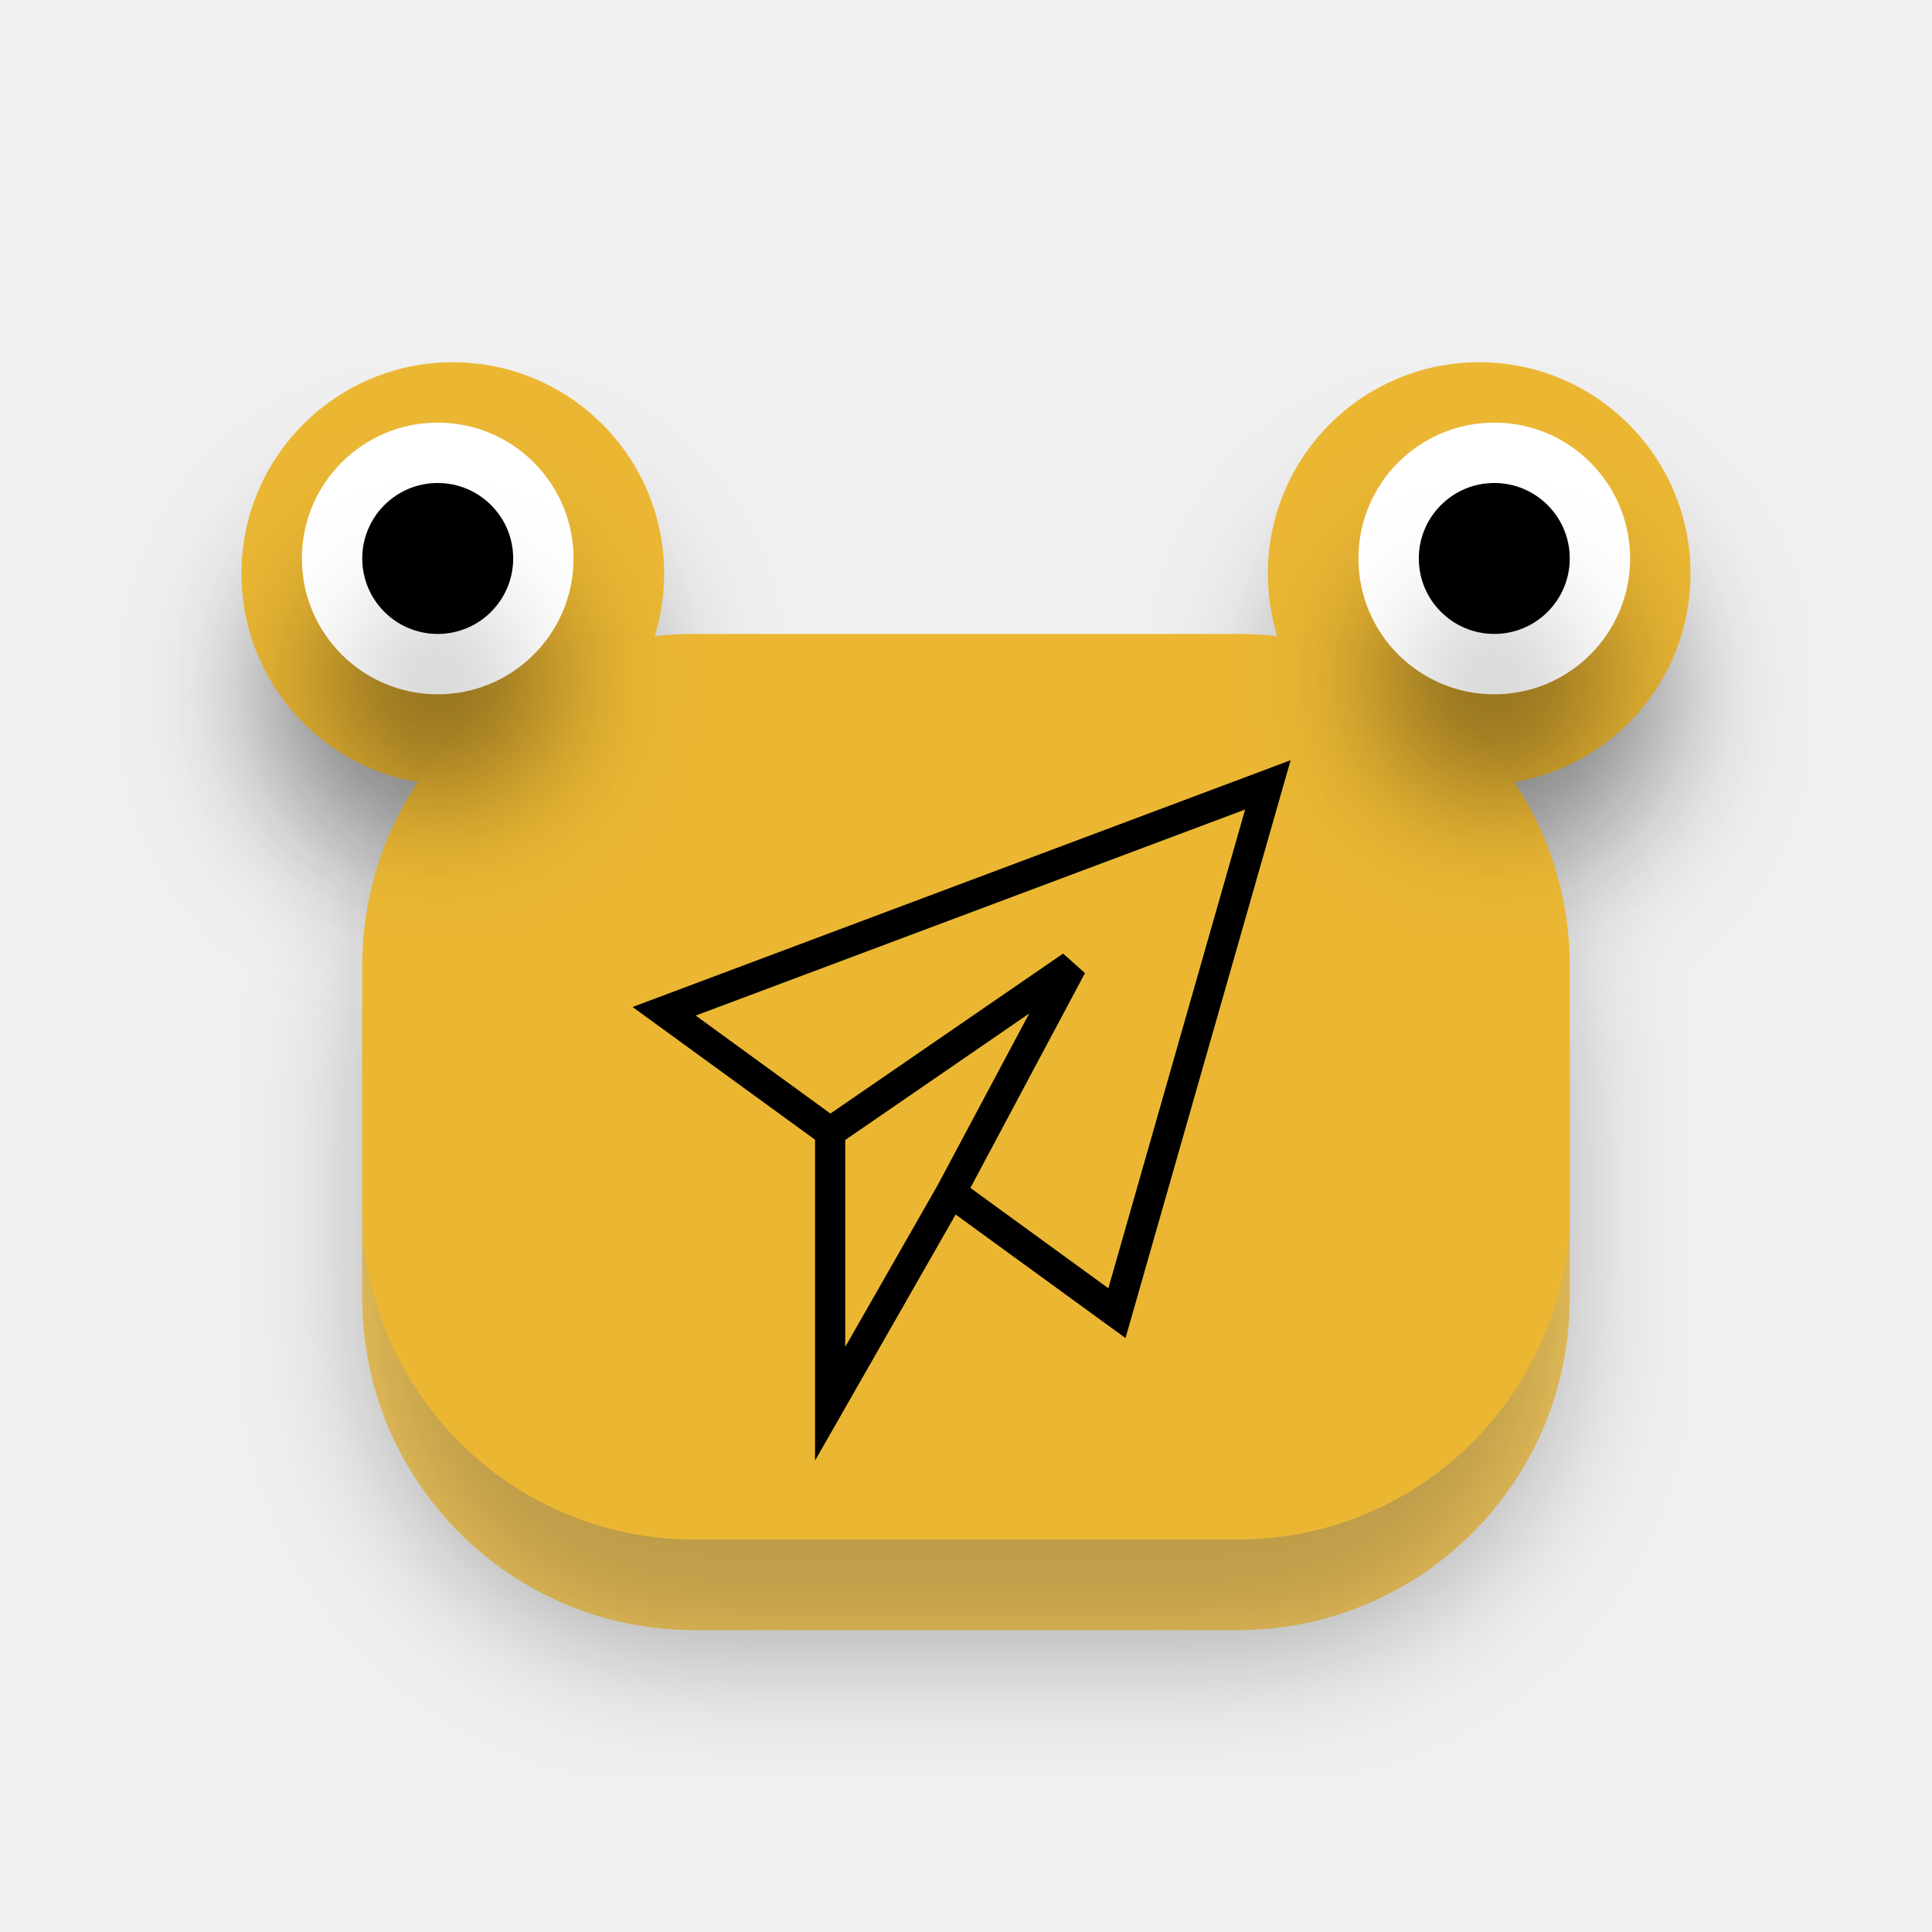
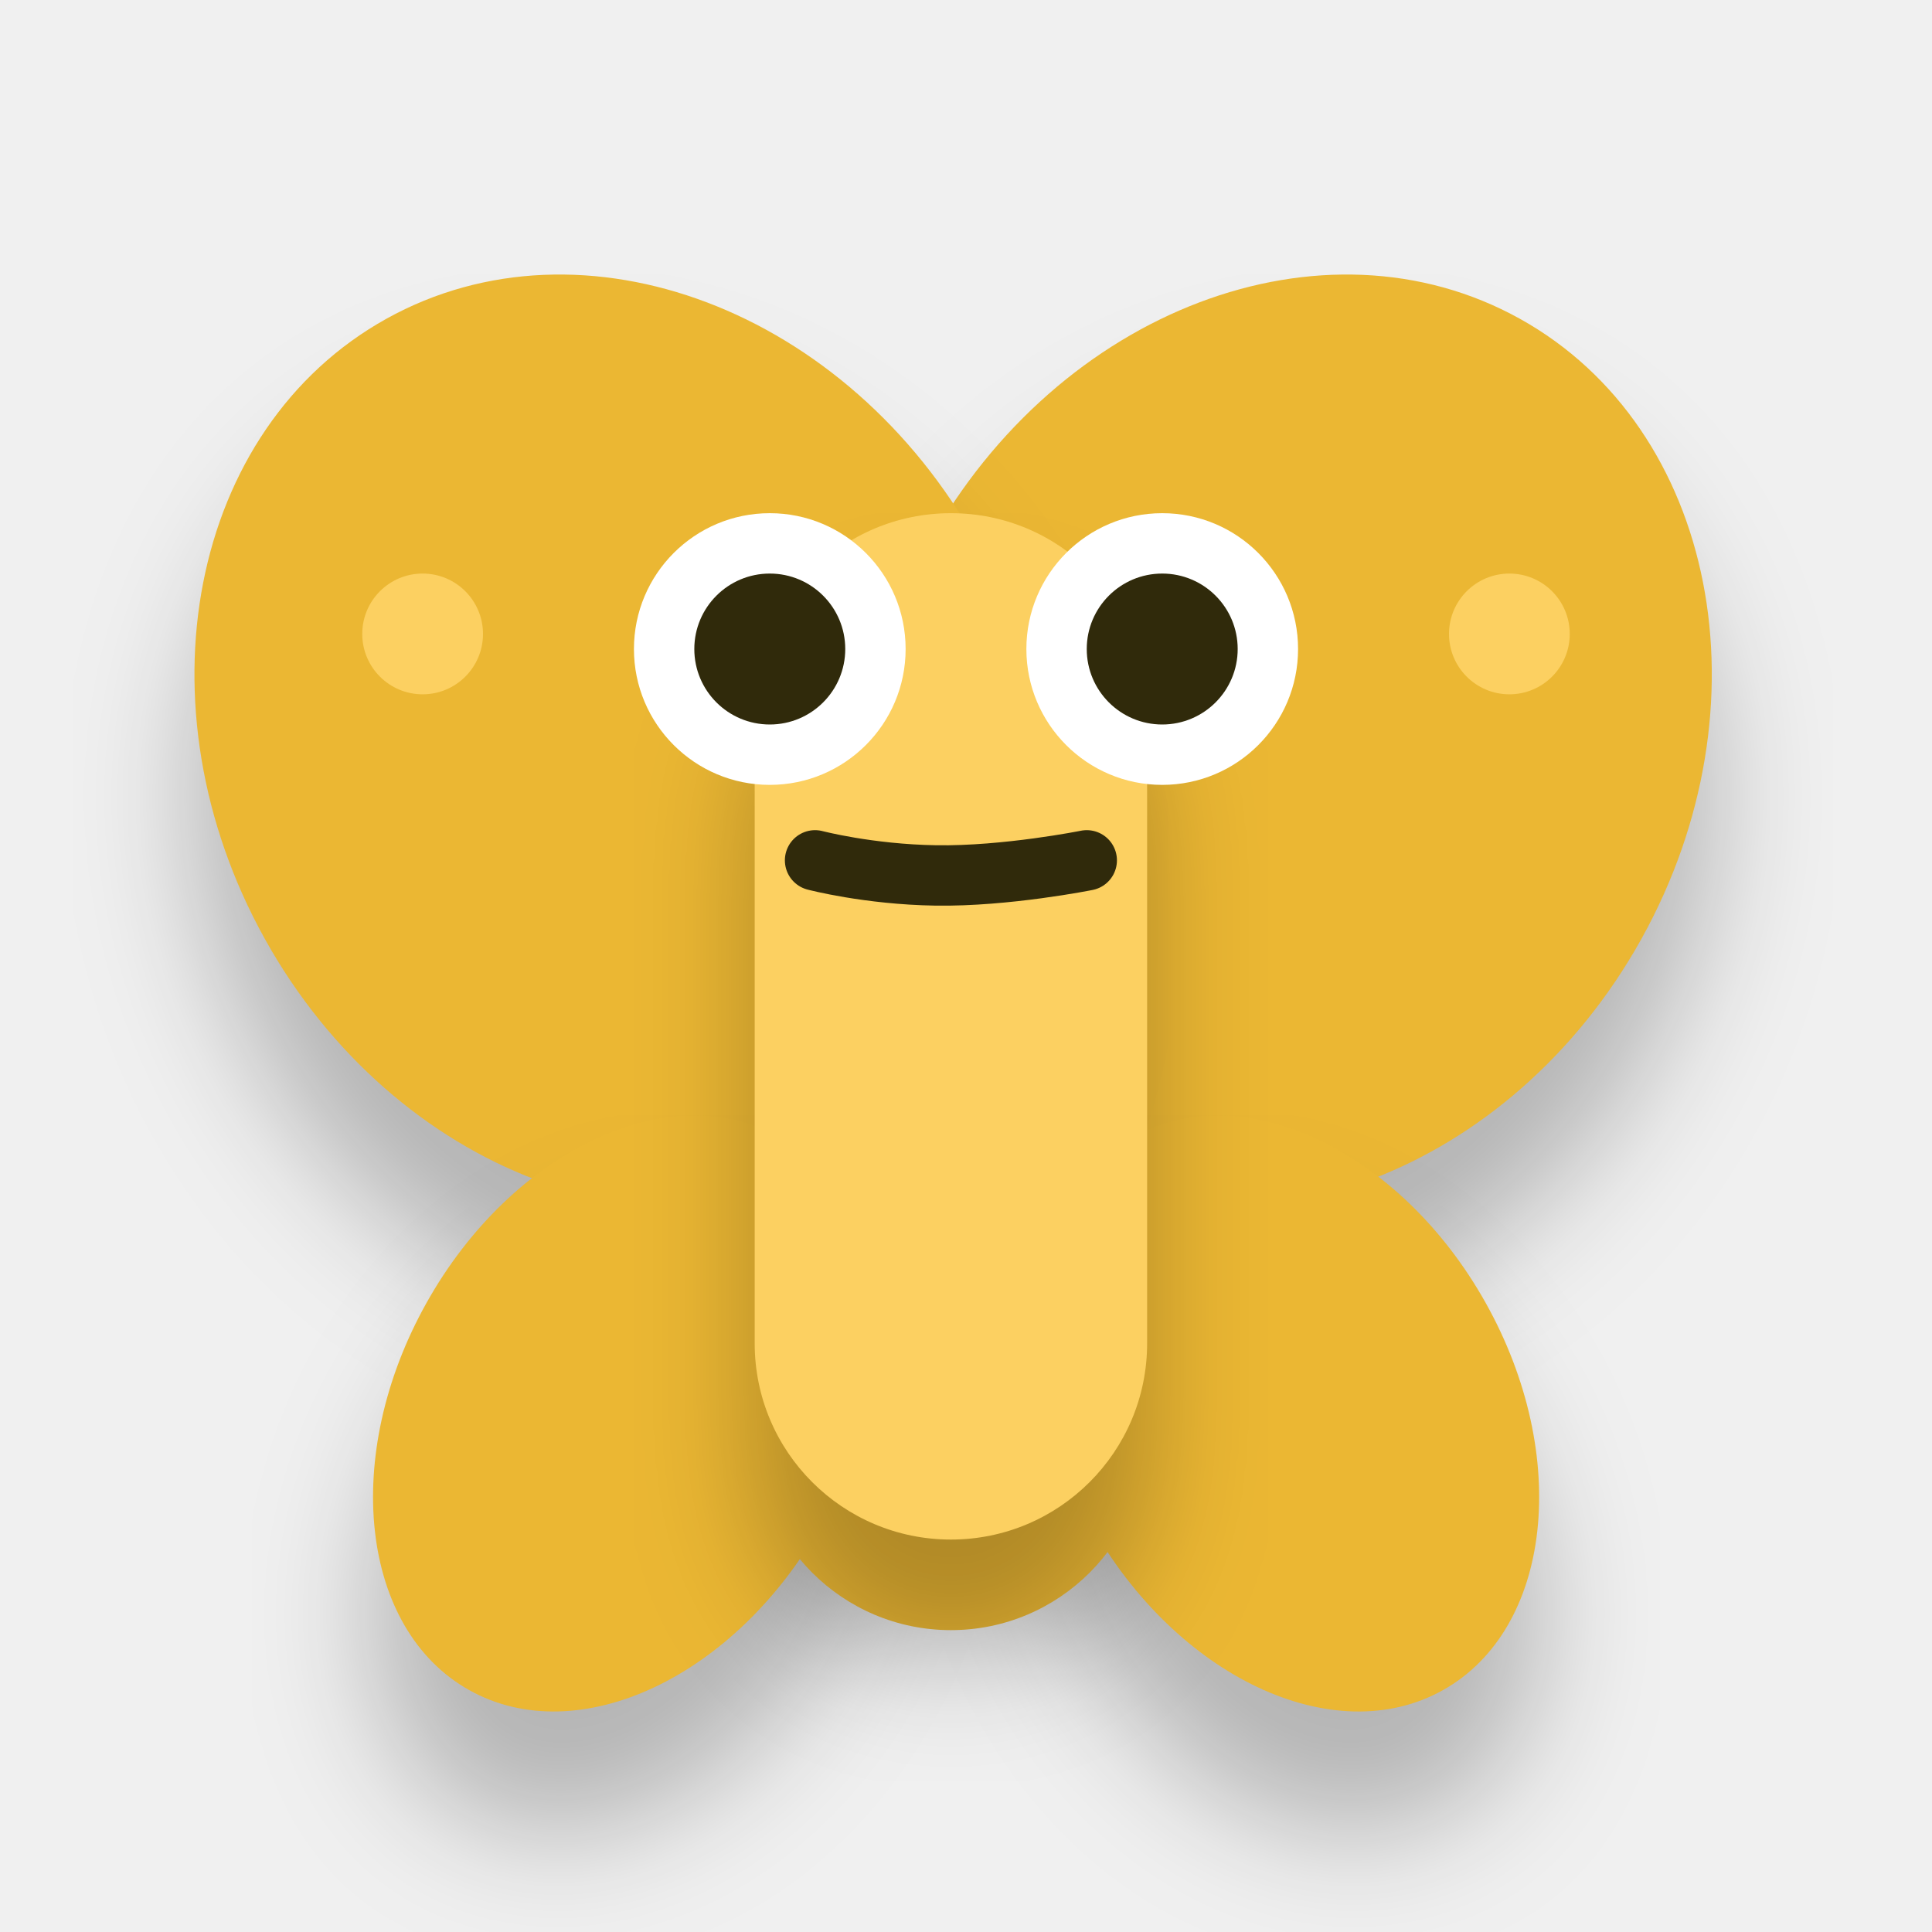
<svg xmlns="http://www.w3.org/2000/svg" width="64" height="64" viewBox="0 0 64 64" fill="none">
-   <g filter="url(#filter0_d)">
-     <circle cx="15" cy="19" r="7" fill="#EBB733" />
+   <g clip-path="url(#clip0_1313_30)">
+     <g filter="url(#filter0_d_1313_30)">
+       <ellipse cx="42.574" cy="24.544" rx="13.5" ry="16" transform="rotate(29.0721 42.5737 24.5439)" fill="#EBB733" />
+     </g>
+     <g filter="url(#filter1_d_1313_30)">
+       <ellipse cx="20.573" cy="24.544" rx="13.5" ry="16" transform="rotate(-29.07 20.5734 24.5438)" fill="#EBB733" />
+     </g>
+     <g filter="url(#filter2_d_1313_30)">
+       <ellipse cx="20.672" cy="46.825" rx="7.5" ry="10.5" transform="rotate(29.23 20.6723 46.8254)" fill="#EBB733" />
+     </g>
+     <g filter="url(#filter3_d_1313_30)">
+       <ellipse cx="42.672" cy="46.825" rx="7.5" ry="10.5" transform="rotate(-29.2308 42.6724 46.8254)" fill="#EBB733" />
+     </g>
+     <rect x="25" y="24" width="13" height="30" rx="6.5" fill="#EBB733" />
+     <g filter="url(#filter4_d_1313_30)">
+       <rect x="25" y="17" width="13" height="34" rx="6.5" fill="#FCD061" />
+     </g>
+     <path d="M27 28.5C27 28.5 28.764 28.965 31 29C33.334 29.037 36 28.5 36 28.5" stroke="#302A0B" stroke-width="2" stroke-linecap="round" stroke-linejoin="round" />
+     <ellipse cx="27" cy="23" rx="2" ry="1" fill="#FCD061" />
+     <ellipse cx="36" cy="23" rx="2" ry="1" fill="#FCD061" />
+     <circle cx="25.5" cy="21.5" r="4.5" fill="white" />
+     <circle cx="25.5" cy="21.5" r="2.5" fill="#302A0B" />
+     <circle cx="38.5" cy="21.5" r="4.5" fill="white" />
+     <circle cx="38.5" cy="21.5" r="2.5" fill="#302A0B" />
+     <circle cx="50" cy="21" r="2" fill="#FCD061" />
+     <circle cx="14" cy="21" r="2" fill="#FCD061" />
  </g>
-   <g filter="url(#filter1_d)">
-     <circle cx="49" cy="19" r="7" fill="#EBB733" />
-   </g>
-   <rect x="12" y="24" width="40" height="30" rx="11" fill="#FCD061" />
-   <g filter="url(#filter2_d)">
-     <rect x="12" y="21" width="40" height="30" rx="11" fill="#EBB733" />
-   </g>
-   <g filter="url(#filter3_d)">
-     <circle cx="14.5" cy="18.5" r="4.5" fill="white" />
-   </g>
-   <g filter="url(#filter4_d)">
-     <circle cx="14.5" cy="18.5" r="2.5" fill="black" />
-   </g>
-   <g filter="url(#filter5_d)">
-     <circle cx="49.5" cy="18.5" r="4.5" fill="white" />
-   </g>
-   <g filter="url(#filter6_d)">
-     <circle cx="49.5" cy="18.5" r="2.5" fill="black" />
-   </g>
-   <path d="M27.5 37.5V46.5L31.5 39.5M27.5 37.5L22 33.5L42 26L37 43.5L31.5 39.5M27.5 37.5L35.5 32L31.5 39.5" stroke="black" />
  <defs>
-     <filter id="filter0_d" x="4" y="12" width="22" height="22" filterUnits="userSpaceOnUse" color-interpolation-filters="sRGB">
+     <filter id="filter0_d_1313_30" x="24.442" y="9.094" width="36.264" height="38.9" filterUnits="userSpaceOnUse" color-interpolation-filters="sRGB">
      <feFlood flood-opacity="0" result="BackgroundImageFix" />
      <feColorMatrix in="SourceAlpha" type="matrix" values="0 0 0 0 0 0 0 0 0 0 0 0 0 0 0 0 0 0 127 0" result="hardAlpha" />
      <feOffset dy="4" />
      <feGaussianBlur stdDeviation="2" />
      <feColorMatrix type="matrix" values="0 0 0 0 0 0 0 0 0 0 0 0 0 0 0 0 0 0 0.25 0" />
-       <feBlend mode="normal" in2="BackgroundImageFix" result="effect1_dropShadow" />
-       <feBlend mode="normal" in="SourceGraphic" in2="effect1_dropShadow" result="shape" />
+       <feBlend mode="normal" in2="BackgroundImageFix" result="effect1_dropShadow_1313_30" />
+       <feBlend mode="normal" in="SourceGraphic" in2="effect1_dropShadow_1313_30" result="shape" />
    </filter>
-     <filter id="filter1_d" x="38" y="12" width="22" height="22" filterUnits="userSpaceOnUse" color-interpolation-filters="sRGB">
+     <filter id="filter1_d_1313_30" x="2.442" y="9.094" width="36.263" height="38.9" filterUnits="userSpaceOnUse" color-interpolation-filters="sRGB">
      <feFlood flood-opacity="0" result="BackgroundImageFix" />
      <feColorMatrix in="SourceAlpha" type="matrix" values="0 0 0 0 0 0 0 0 0 0 0 0 0 0 0 0 0 0 127 0" result="hardAlpha" />
      <feOffset dy="4" />
      <feGaussianBlur stdDeviation="2" />
      <feColorMatrix type="matrix" values="0 0 0 0 0 0 0 0 0 0 0 0 0 0 0 0 0 0 0.25 0" />
-       <feBlend mode="normal" in2="BackgroundImageFix" result="effect1_dropShadow" />
-       <feBlend mode="normal" in="SourceGraphic" in2="effect1_dropShadow" result="shape" />
+       <feBlend mode="normal" in2="BackgroundImageFix" result="effect1_dropShadow_1313_30" />
+       <feBlend mode="normal" in="SourceGraphic" in2="effect1_dropShadow_1313_30" result="shape" />
    </filter>
-     <filter id="filter2_d" x="8" y="21" width="48" height="38" filterUnits="userSpaceOnUse" color-interpolation-filters="sRGB">
+     <filter id="filter2_d_1313_30" x="8.358" y="36.955" width="24.629" height="27.741" filterUnits="userSpaceOnUse" color-interpolation-filters="sRGB">
      <feFlood flood-opacity="0" result="BackgroundImageFix" />
      <feColorMatrix in="SourceAlpha" type="matrix" values="0 0 0 0 0 0 0 0 0 0 0 0 0 0 0 0 0 0 127 0" result="hardAlpha" />
      <feOffset dy="4" />
      <feGaussianBlur stdDeviation="2" />
      <feColorMatrix type="matrix" values="0 0 0 0 0 0 0 0 0 0 0 0 0 0 0 0 0 0 0.25 0" />
-       <feBlend mode="normal" in2="BackgroundImageFix" result="effect1_dropShadow" />
-       <feBlend mode="normal" in="SourceGraphic" in2="effect1_dropShadow" result="shape" />
+       <feBlend mode="normal" in2="BackgroundImageFix" result="effect1_dropShadow_1313_30" />
+       <feBlend mode="normal" in="SourceGraphic" in2="effect1_dropShadow_1313_30" result="shape" />
    </filter>
-     <filter id="filter3_d" x="6" y="14" width="17" height="17" filterUnits="userSpaceOnUse" color-interpolation-filters="sRGB">
+     <filter id="filter3_d_1313_30" x="30.358" y="36.955" width="24.629" height="27.741" filterUnits="userSpaceOnUse" color-interpolation-filters="sRGB">
      <feFlood flood-opacity="0" result="BackgroundImageFix" />
      <feColorMatrix in="SourceAlpha" type="matrix" values="0 0 0 0 0 0 0 0 0 0 0 0 0 0 0 0 0 0 127 0" result="hardAlpha" />
      <feOffset dy="4" />
      <feGaussianBlur stdDeviation="2" />
      <feColorMatrix type="matrix" values="0 0 0 0 0 0 0 0 0 0 0 0 0 0 0 0 0 0 0.25 0" />
-       <feBlend mode="normal" in2="BackgroundImageFix" result="effect1_dropShadow" />
-       <feBlend mode="normal" in="SourceGraphic" in2="effect1_dropShadow" result="shape" />
+       <feBlend mode="normal" in2="BackgroundImageFix" result="effect1_dropShadow_1313_30" />
+       <feBlend mode="normal" in="SourceGraphic" in2="effect1_dropShadow_1313_30" result="shape" />
    </filter>
-     <filter id="filter4_d" x="8" y="16" width="13" height="13" filterUnits="userSpaceOnUse" color-interpolation-filters="sRGB">
+     <filter id="filter4_d_1313_30" x="21" y="17" width="21" height="42" filterUnits="userSpaceOnUse" color-interpolation-filters="sRGB">
      <feFlood flood-opacity="0" result="BackgroundImageFix" />
      <feColorMatrix in="SourceAlpha" type="matrix" values="0 0 0 0 0 0 0 0 0 0 0 0 0 0 0 0 0 0 127 0" result="hardAlpha" />
      <feOffset dy="4" />
      <feGaussianBlur stdDeviation="2" />
      <feColorMatrix type="matrix" values="0 0 0 0 0 0 0 0 0 0 0 0 0 0 0 0 0 0 0.25 0" />
-       <feBlend mode="normal" in2="BackgroundImageFix" result="effect1_dropShadow" />
-       <feBlend mode="normal" in="SourceGraphic" in2="effect1_dropShadow" result="shape" />
+       <feBlend mode="normal" in2="BackgroundImageFix" result="effect1_dropShadow_1313_30" />
+       <feBlend mode="normal" in="SourceGraphic" in2="effect1_dropShadow_1313_30" result="shape" />
    </filter>
-     <filter id="filter5_d" x="41" y="14" width="17" height="17" filterUnits="userSpaceOnUse" color-interpolation-filters="sRGB">
-       <feFlood flood-opacity="0" result="BackgroundImageFix" />
-       <feColorMatrix in="SourceAlpha" type="matrix" values="0 0 0 0 0 0 0 0 0 0 0 0 0 0 0 0 0 0 127 0" result="hardAlpha" />
-       <feOffset dy="4" />
-       <feGaussianBlur stdDeviation="2" />
-       <feColorMatrix type="matrix" values="0 0 0 0 0 0 0 0 0 0 0 0 0 0 0 0 0 0 0.25 0" />
-       <feBlend mode="normal" in2="BackgroundImageFix" result="effect1_dropShadow" />
-       <feBlend mode="normal" in="SourceGraphic" in2="effect1_dropShadow" result="shape" />
-     </filter>
-     <filter id="filter6_d" x="43" y="16" width="13" height="13" filterUnits="userSpaceOnUse" color-interpolation-filters="sRGB">
-       <feFlood flood-opacity="0" result="BackgroundImageFix" />
-       <feColorMatrix in="SourceAlpha" type="matrix" values="0 0 0 0 0 0 0 0 0 0 0 0 0 0 0 0 0 0 127 0" result="hardAlpha" />
-       <feOffset dy="4" />
-       <feGaussianBlur stdDeviation="2" />
-       <feColorMatrix type="matrix" values="0 0 0 0 0 0 0 0 0 0 0 0 0 0 0 0 0 0 0.25 0" />
-       <feBlend mode="normal" in2="BackgroundImageFix" result="effect1_dropShadow" />
-       <feBlend mode="normal" in="SourceGraphic" in2="effect1_dropShadow" result="shape" />
-     </filter>
+     <clipPath id="clip0_1313_30">
+       <rect width="64" height="64" fill="white" />
+     </clipPath>
  </defs>
</svg>
